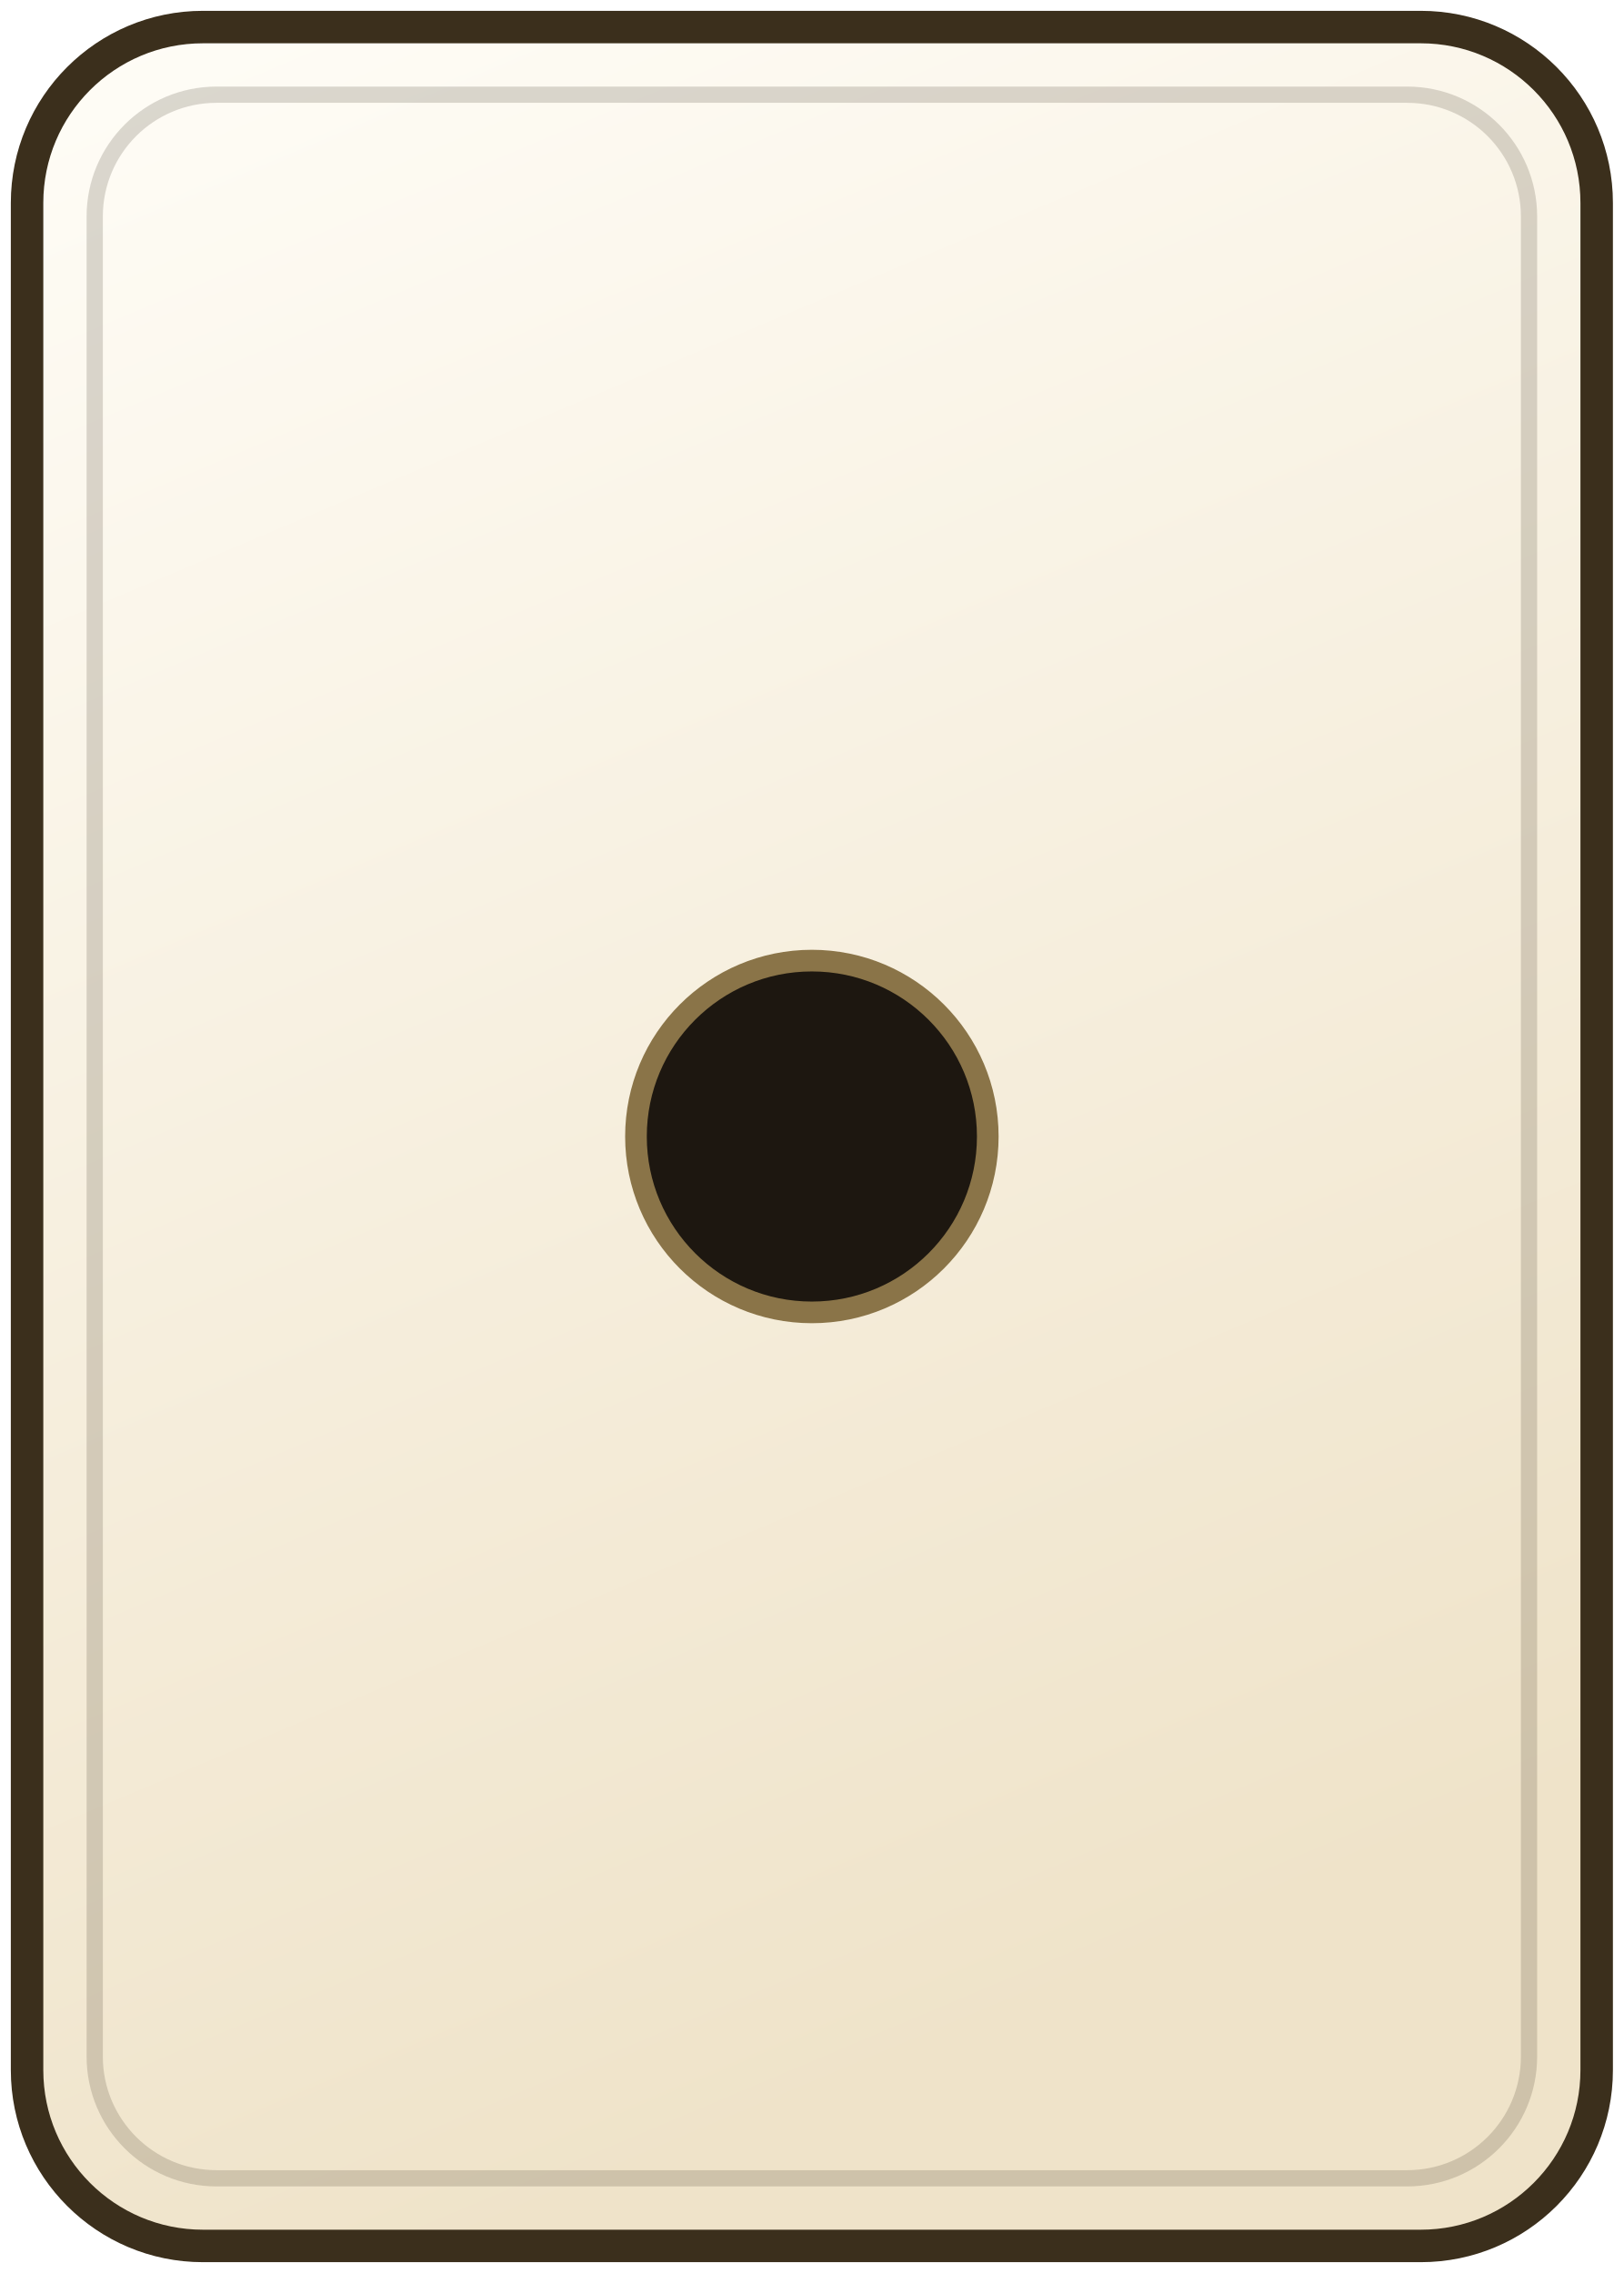
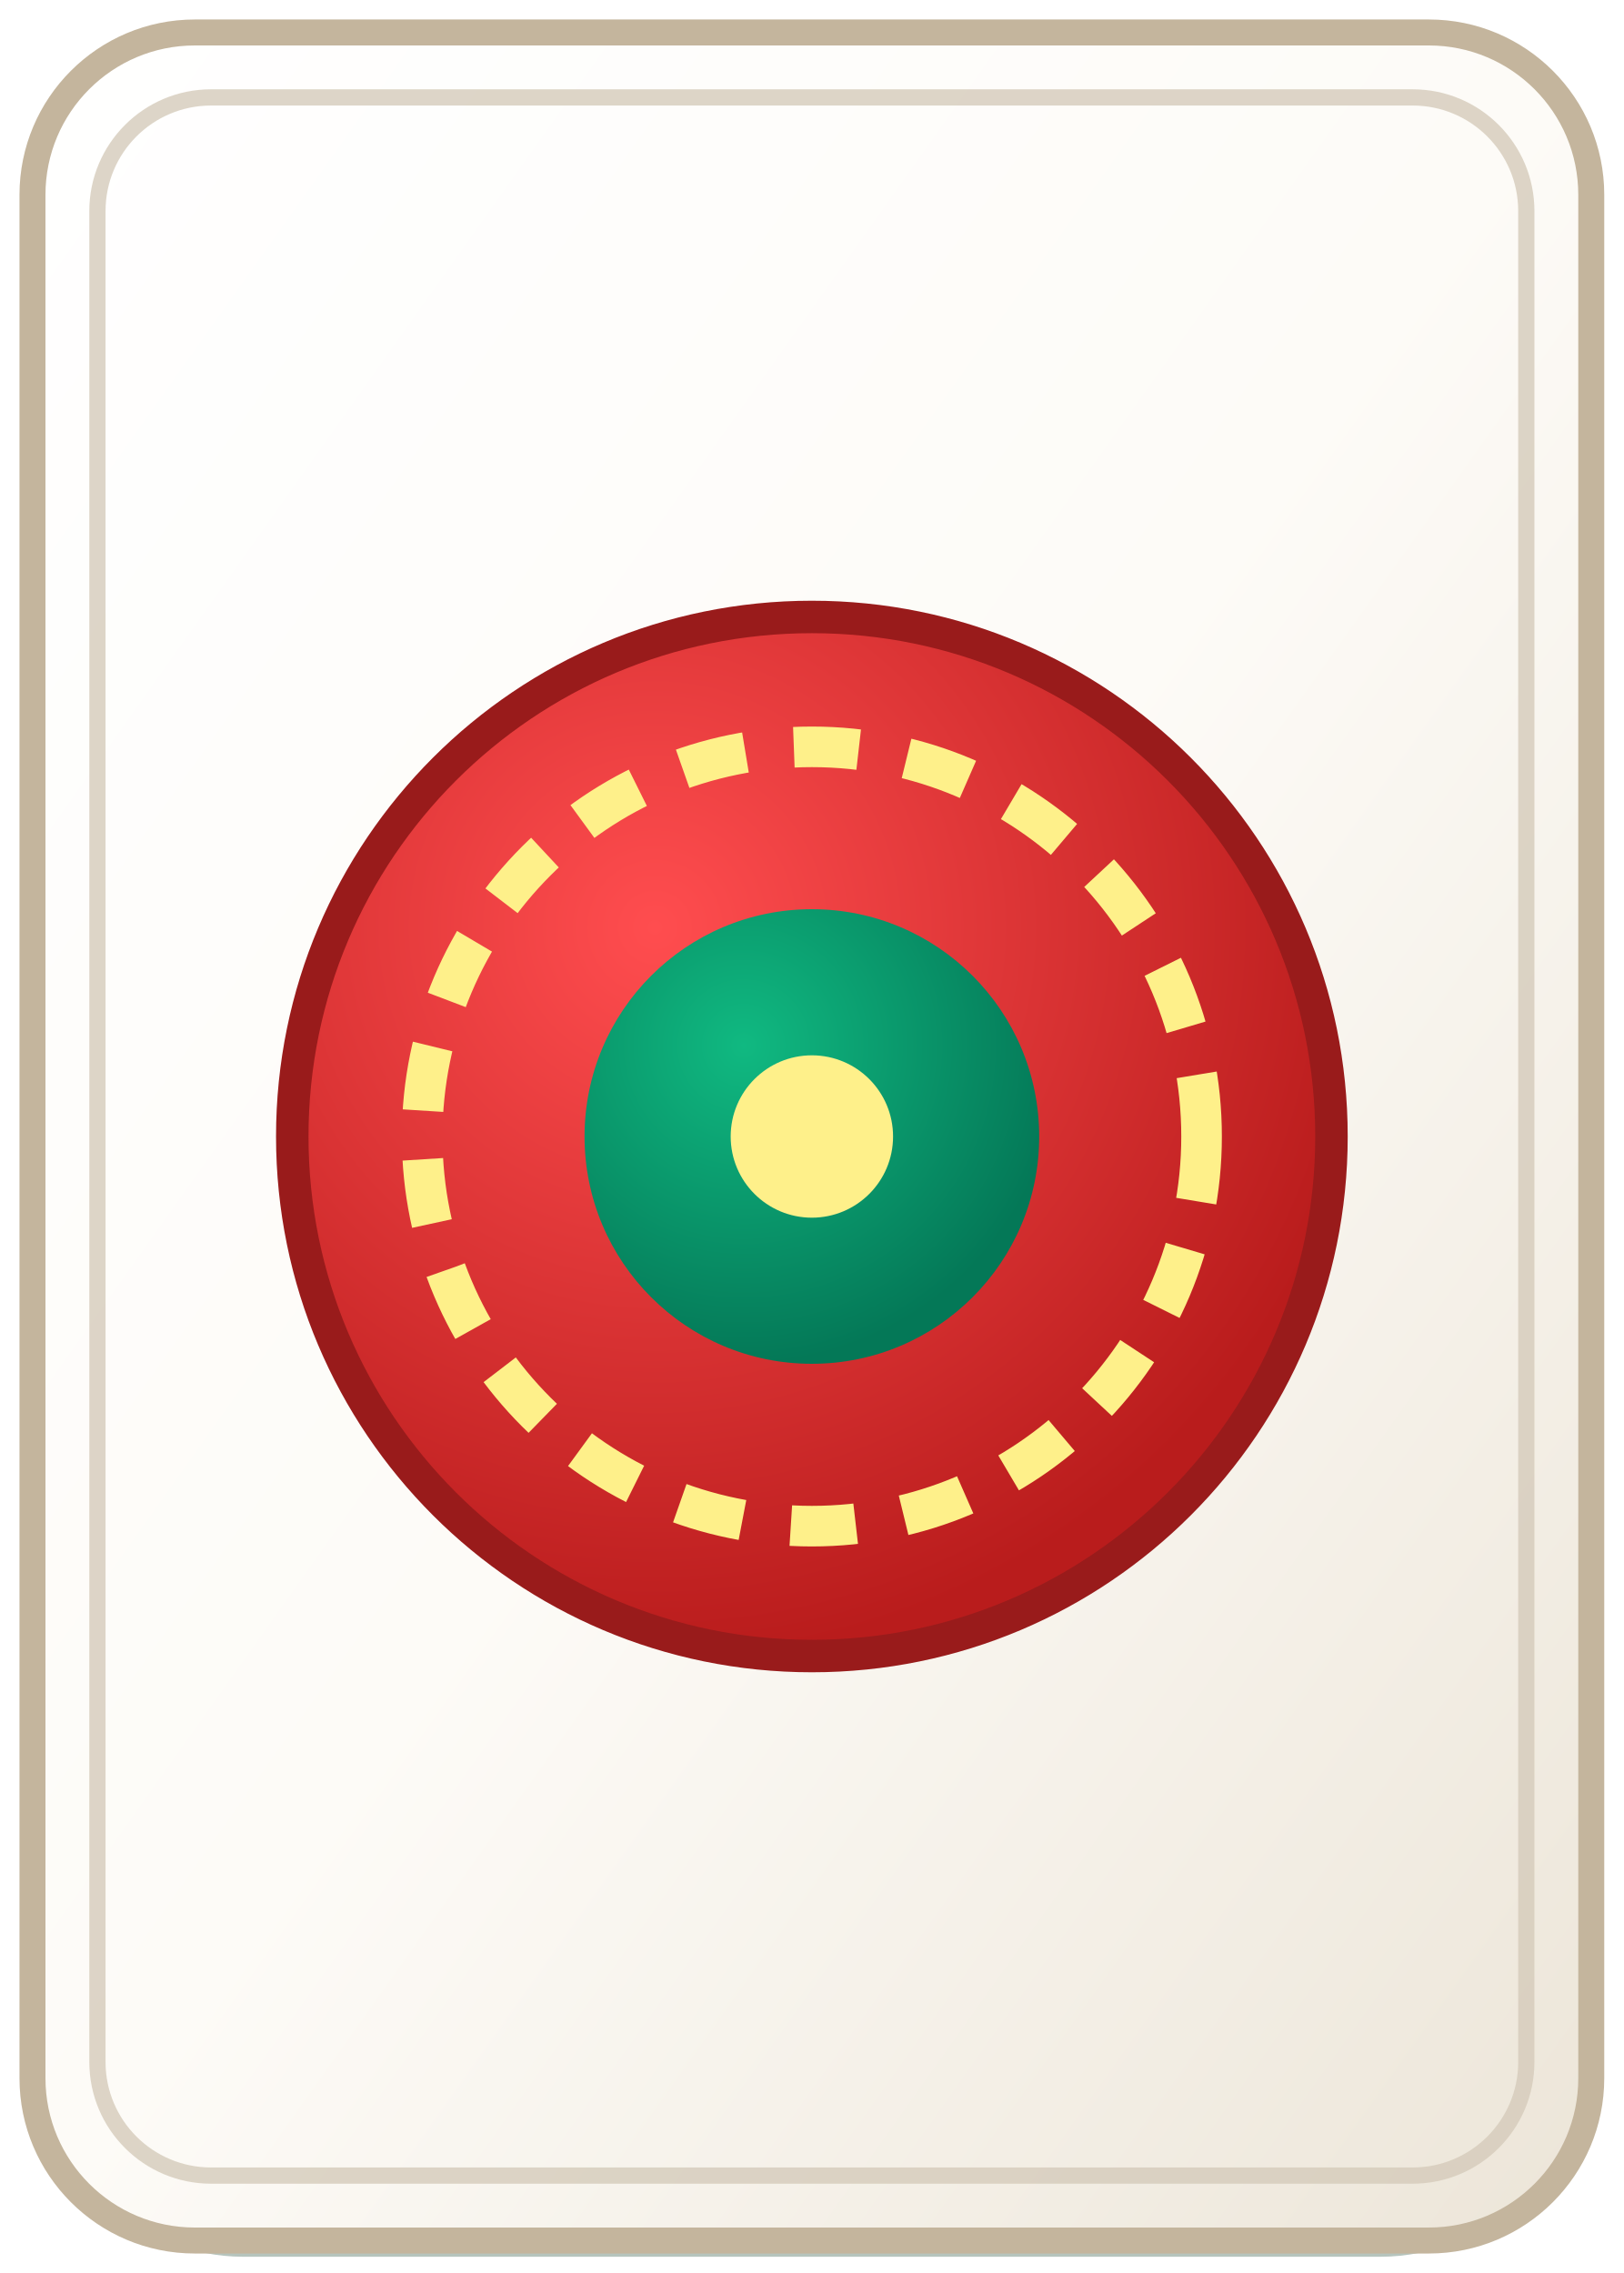
- <svg xmlns="http://www.w3.org/2000/svg" viewBox="0 0 120 168" width="120" height="168">
+ <svg xmlns="http://www.w3.org/2000/svg" viewBox="0 0 100 140" width="100" height="140">
  <defs>
-     <linearGradient id="bone" x1="0" y1="0" x2="0.3" y2="1">
-       <stop offset="0" stop-color="#fffdf7" />
-       <stop offset="1" stop-color="#efe3c9" />
+     <linearGradient id="ivoryGrad" x1="0%" y1="0%" x2="100%" y2="100%">
+       <stop offset="0%" stop-color="#ffffff" />
+       <stop offset="50%" stop-color="#fdfbf7" />
+       <stop offset="100%" stop-color="#ece5d8" />
    </linearGradient>
+     <linearGradient id="jadeGrad" x1="0%" y1="0%" x2="100%" y2="100%">
+       <stop offset="0%" stop-color="#1b5e3a" />
+       <stop offset="100%" stop-color="#0b3820" />
+     </linearGradient>
+     <radialGradient id="dotRed" cx="35%" cy="30%" r="70%">
+       <stop offset="0%" stop-color="#ff4d4f" />
+       <stop offset="100%" stop-color="#b91c1c" />
+     </radialGradient>
+     <radialGradient id="dotGreen" cx="35%" cy="30%" r="70%">
+       <stop offset="0%" stop-color="#10b981" />
+       <stop offset="100%" stop-color="#047857" />
+     </radialGradient>
+     <radialGradient id="dotBlue" cx="35%" cy="30%" r="70%">
+       <stop offset="0%" stop-color="#3b82f6" />
+       <stop offset="100%" stop-color="#1d4ed8" />
+     </radialGradient>
  </defs>
-   <rect x="2" y="2" width="116" height="164" rx="13" fill="url(#bone)" stroke="#3b2f1c" stroke-width="2.4" />
-   <rect x="7" y="7" width="106" height="154" rx="9" fill="none" stroke="#3b2f1c" stroke-opacity="0.18" stroke-width="1.2" />
-   <g>
-     <circle cx="60" cy="84" r="13" fill="#1d1710" stroke="#8a7448" stroke-width="1.6" />
+   <rect x="3" y="5" width="94" height="134" rx="12" fill="#0b3820" opacity="0.3" />
+   <rect x="2" y="2" width="96" height="136" rx="10" fill="url(#ivoryGrad)" stroke="#c4b59d" stroke-width="1.6" />
+   <rect x="6" y="6" width="88" height="128" rx="7" fill="none" stroke="#d5cbba" stroke-width="1" opacity="0.8" />
+   <g transform="translate(50, 70)">
+     <circle cx="0" cy="0" r="32" fill="url(#dotRed)" stroke="#991b1b" stroke-width="2" />
+     <circle cx="0" cy="0" r="24" fill="none" stroke="#fef08a" stroke-width="2.5" stroke-dasharray="4,3" />
+     <circle cx="0" cy="0" r="14" fill="url(#dotGreen)" />
+     <circle cx="0" cy="0" r="5" fill="#fef08a" />
  </g>
</svg>
